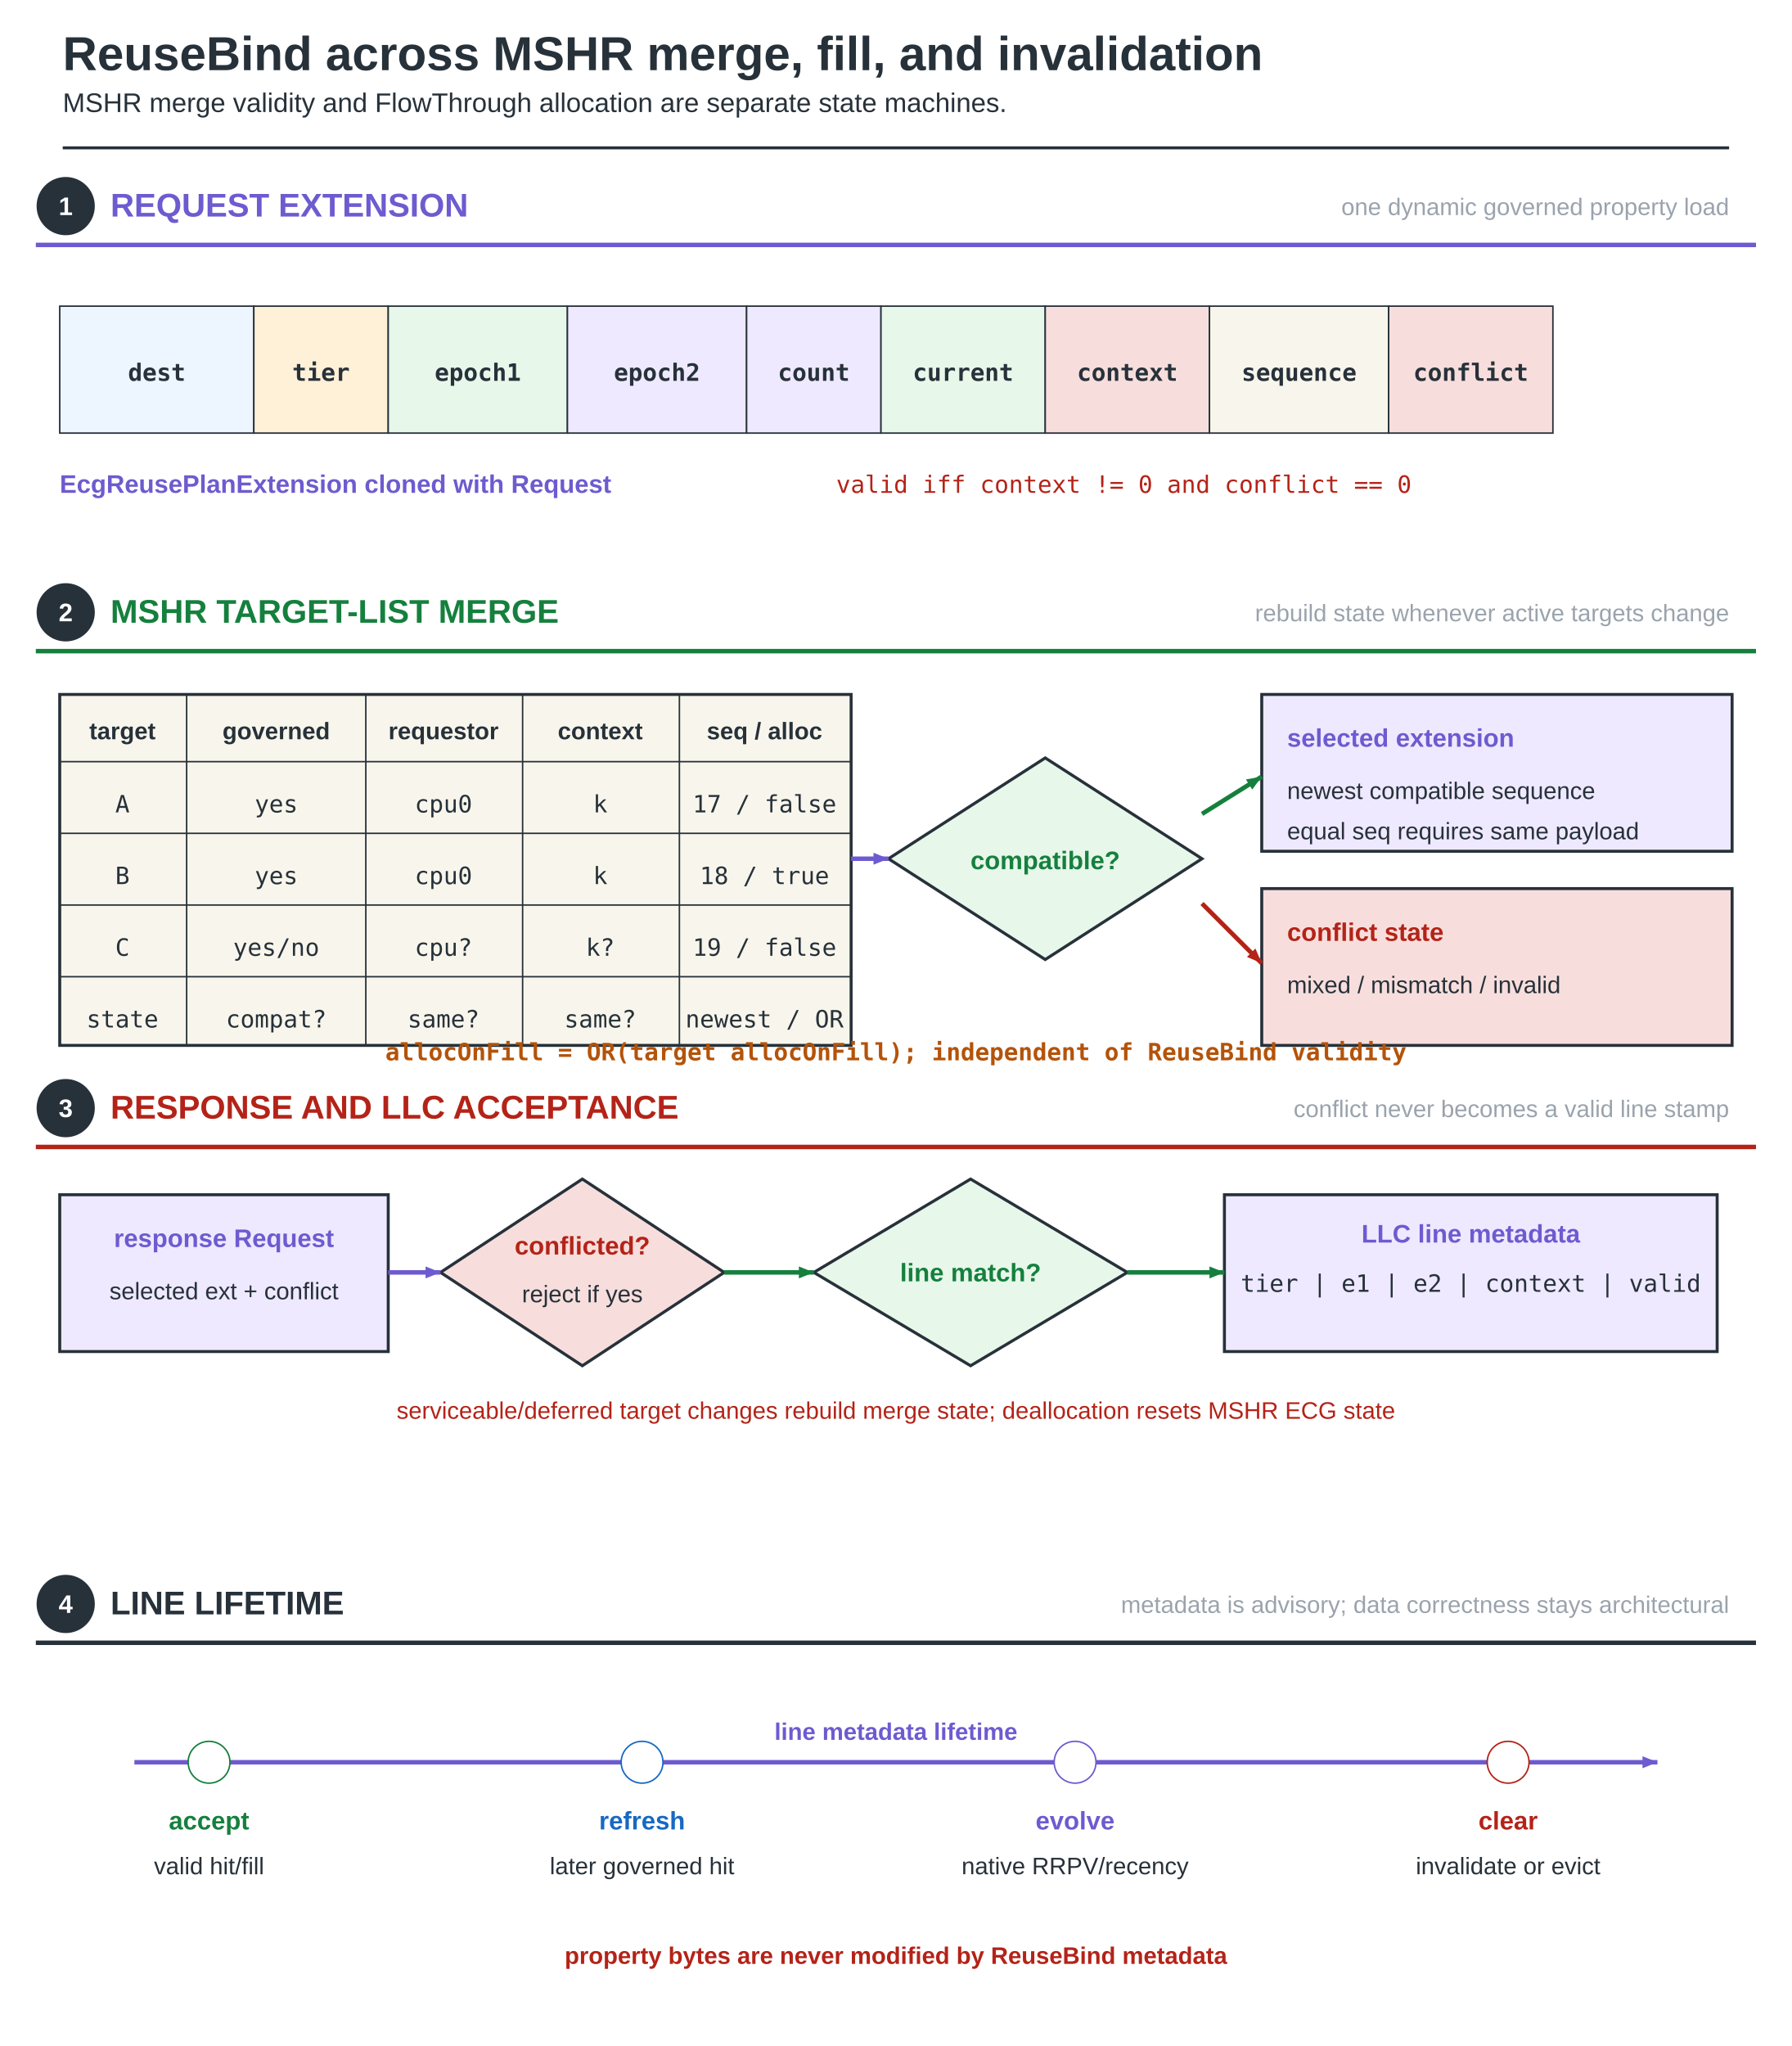
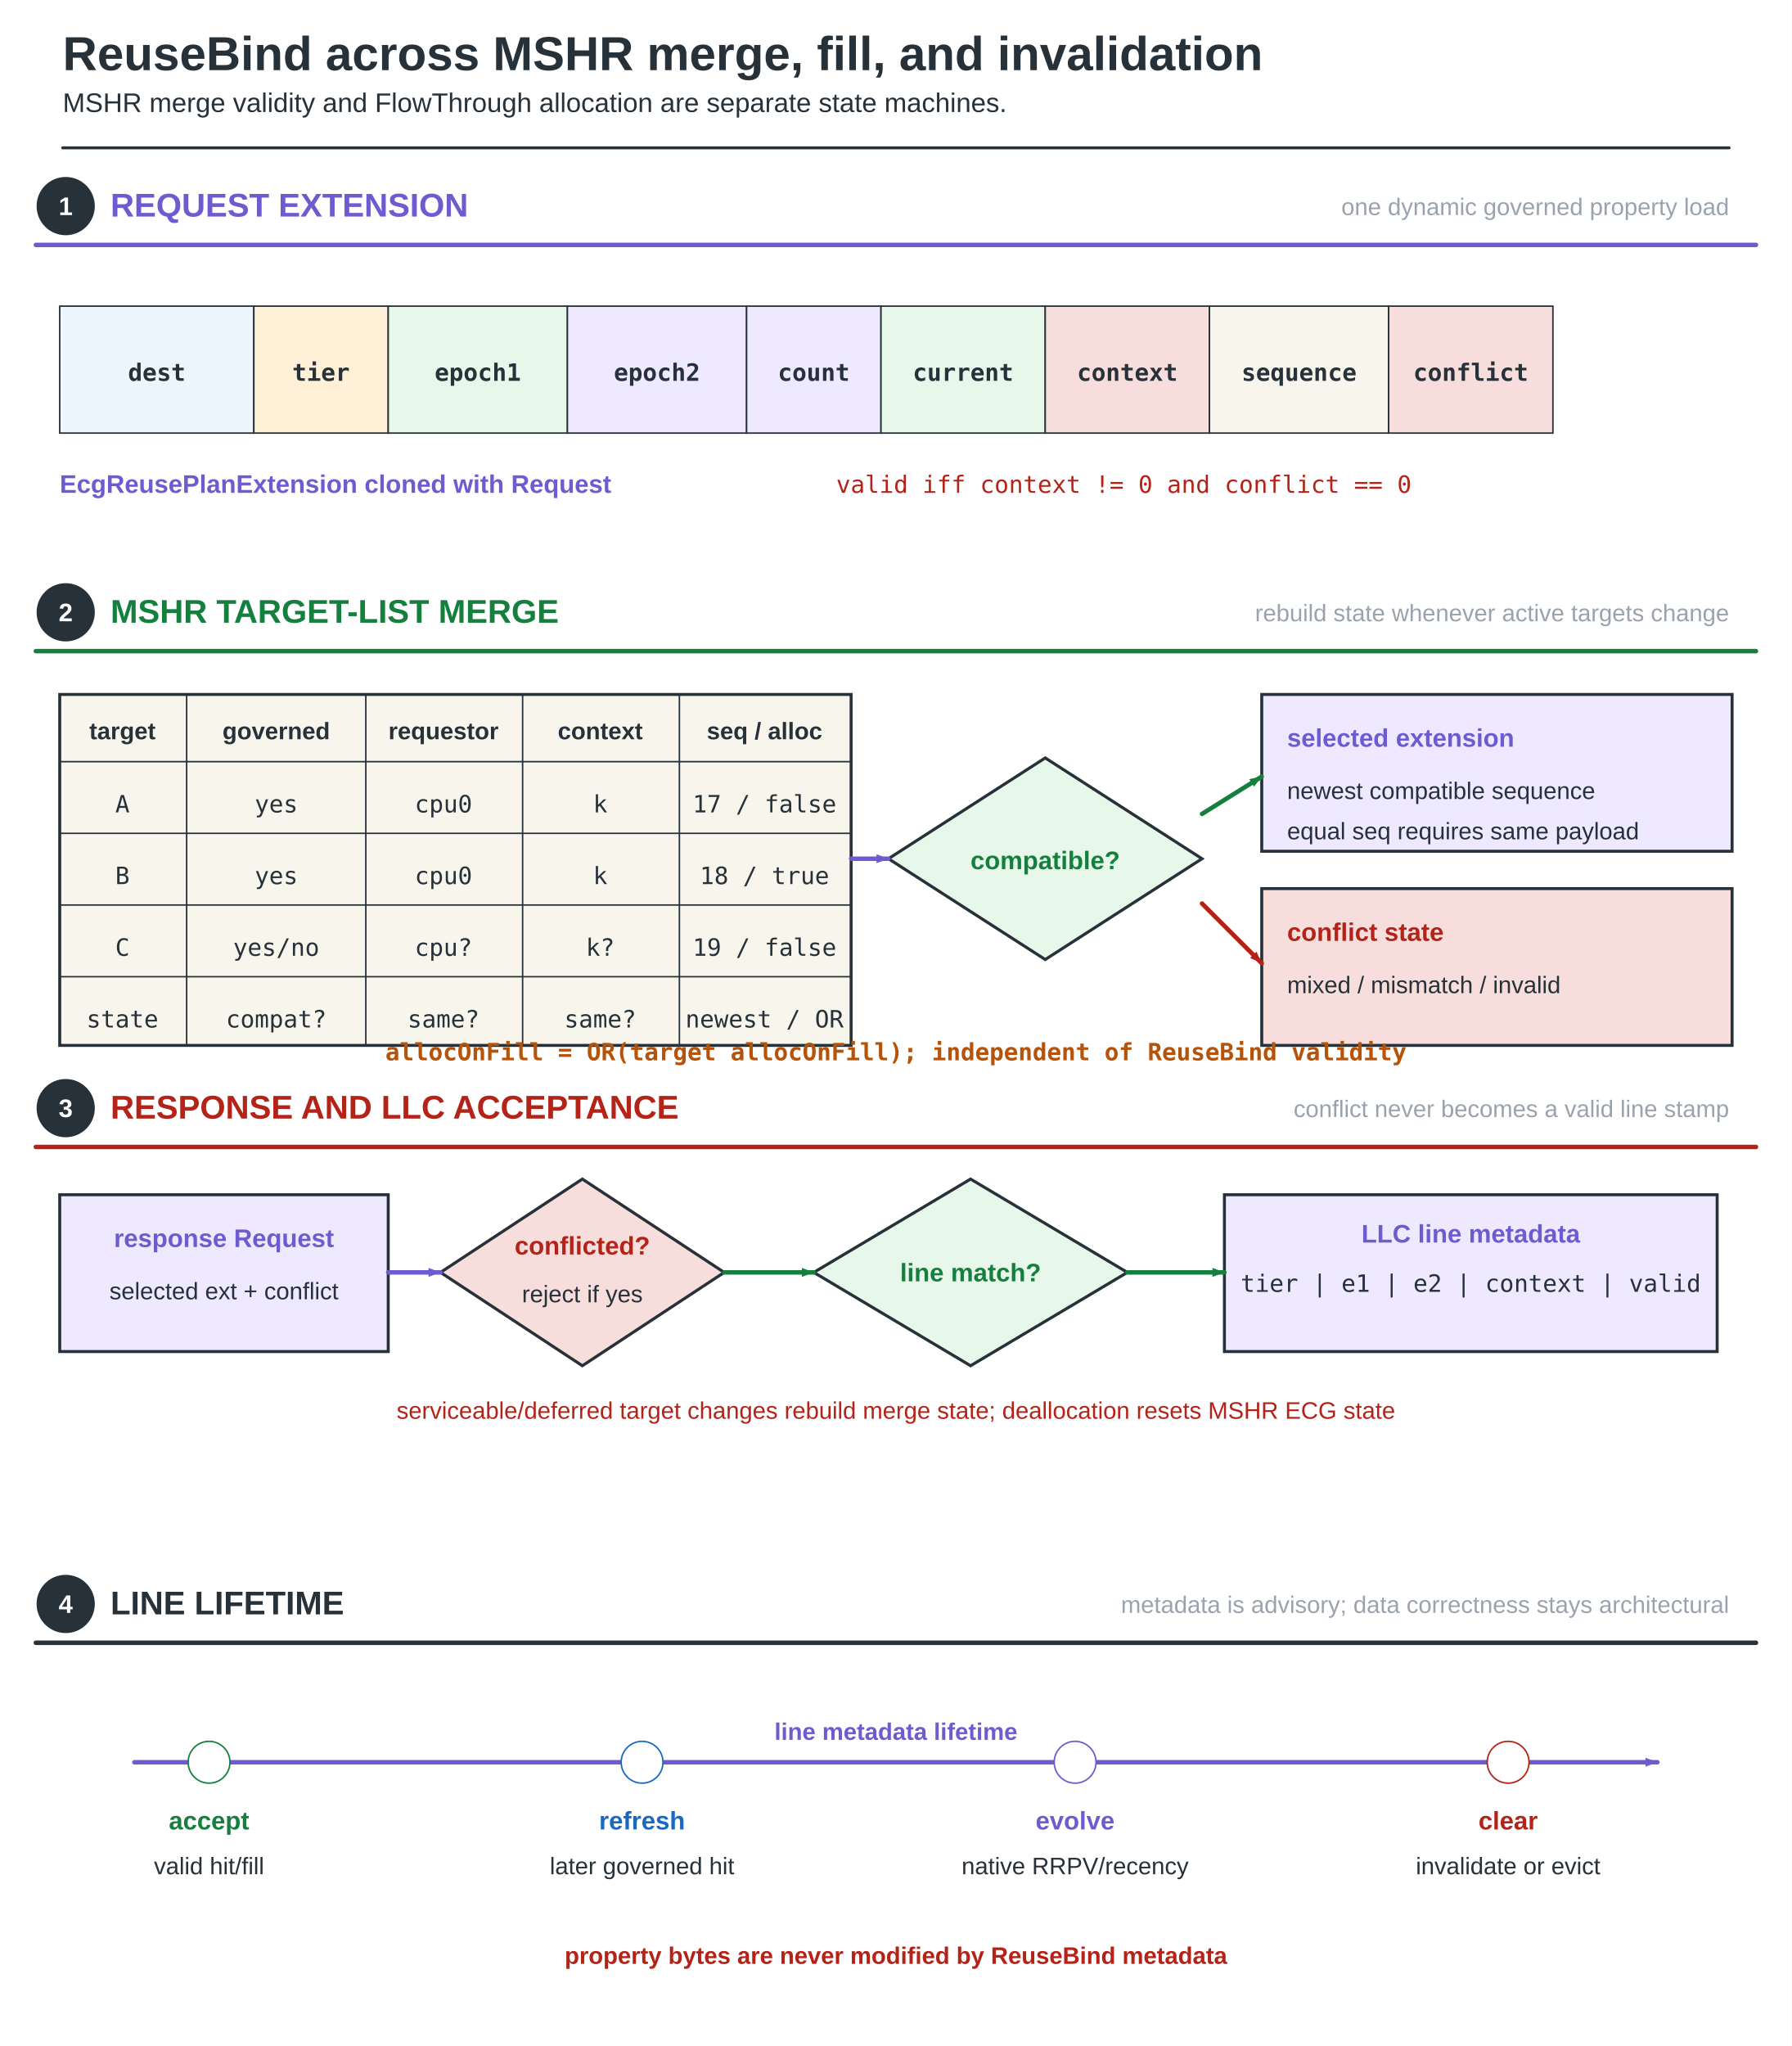
<svg xmlns="http://www.w3.org/2000/svg" width="1200" height="1370" viewBox="0 0 1200 1370" role="img" aria-labelledby="title desc" fill="#27313A" data-figure-schema="ecg-public/v1">
  <defs>
-     <marker id="arrow-blue" viewBox="0 0 10 8" markerWidth="10" markerHeight="8" refX="10" refY="4" orient="auto" markerUnits="userSpaceOnUse">
-       <path d="M0 0 L10 4 L0 8 Z" fill="#1769C2" />
+     <marker id="arrow-blue" viewBox="0 0 8 6" markerWidth="8" markerHeight="6" refX="8" refY="3" orient="auto" markerUnits="userSpaceOnUse">
+       <path d="M0 0 L8 3 L0 6 Z" fill="#1769C2" />
    </marker>
-     <marker id="arrow-green" viewBox="0 0 10 8" markerWidth="10" markerHeight="8" refX="10" refY="4" orient="auto" markerUnits="userSpaceOnUse">
-       <path d="M0 0 L10 4 L0 8 Z" fill="#15803D" />
+     <marker id="arrow-green" viewBox="0 0 8 6" markerWidth="8" markerHeight="6" refX="8" refY="3" orient="auto" markerUnits="userSpaceOnUse">
+       <path d="M0 0 L8 3 L0 6 Z" fill="#15803D" />
    </marker>
-     <marker id="arrow-amber" viewBox="0 0 10 8" markerWidth="10" markerHeight="8" refX="10" refY="4" orient="auto" markerUnits="userSpaceOnUse">
-       <path d="M0 0 L10 4 L0 8 Z" fill="#B45309" />
+     <marker id="arrow-amber" viewBox="0 0 8 6" markerWidth="8" markerHeight="6" refX="8" refY="3" orient="auto" markerUnits="userSpaceOnUse">
+       <path d="M0 0 L8 3 L0 6 Z" fill="#B45309" />
    </marker>
-     <marker id="arrow-red" viewBox="0 0 10 8" markerWidth="10" markerHeight="8" refX="10" refY="4" orient="auto" markerUnits="userSpaceOnUse">
-       <path d="M0 0 L10 4 L0 8 Z" fill="#B42318" />
+     <marker id="arrow-red" viewBox="0 0 8 6" markerWidth="8" markerHeight="6" refX="8" refY="3" orient="auto" markerUnits="userSpaceOnUse">
+       <path d="M0 0 L8 3 L0 6 Z" fill="#B42318" />
    </marker>
-     <marker id="arrow-purple" viewBox="0 0 10 8" markerWidth="10" markerHeight="8" refX="10" refY="4" orient="auto" markerUnits="userSpaceOnUse">
-       <path d="M0 0 L10 4 L0 8 Z" fill="#6D5BD0" />
+     <marker id="arrow-purple" viewBox="0 0 8 6" markerWidth="8" markerHeight="6" refX="8" refY="3" orient="auto" markerUnits="userSpaceOnUse">
+       <path d="M0 0 L8 3 L0 6 Z" fill="#6D5BD0" />
    </marker>
-     <marker id="arrow-gray" viewBox="0 0 10 8" markerWidth="10" markerHeight="8" refX="10" refY="4" orient="auto" markerUnits="userSpaceOnUse">
-       <path d="M0 0 L10 4 L0 8 Z" fill="#9AA3AD" />
+     <marker id="arrow-gray" viewBox="0 0 8 6" markerWidth="8" markerHeight="6" refX="8" refY="3" orient="auto" markerUnits="userSpaceOnUse">
+       <path d="M0 0 L8 3 L0 6 Z" fill="#9AA3AD" />
    </marker>
-     <marker id="arrow-ink" viewBox="0 0 10 8" markerWidth="10" markerHeight="8" refX="10" refY="4" orient="auto" markerUnits="userSpaceOnUse">
-       <path d="M0 0 L10 4 L0 8 Z" fill="#27313A" />
+     <marker id="arrow-ink" viewBox="0 0 8 6" markerWidth="8" markerHeight="6" refX="8" refY="3" orient="auto" markerUnits="userSpaceOnUse">
+       <path d="M0 0 L8 3 L0 6 Z" fill="#27313A" />
    </marker>
    <style>
      :root { color-scheme: light dark; }
      @media (prefers-color-scheme: dark) {
        [fill="#FFFFFF"]{fill:#1E2327}[stroke="#FFFFFF"]{stroke:#1E2327}
        [fill="#F8F6EC"]{fill:#252A2E}[stroke="#F8F6EC"]{stroke:#252A2E}
        [fill="#EDF5FF"]{fill:#273846}[stroke="#EDF5FF"]{stroke:#273846}
        [fill="#E7F7EA"]{fill:#24382A}[stroke="#E7F7EA"]{stroke:#24382A}
        [fill="#FFF0D8"]{fill:#3B3122}[stroke="#FFF0D8"]{stroke:#3B3122}
        [fill="#F7DEDC"]{fill:#3D292A}[stroke="#F7DEDC"]{stroke:#3D292A}
        [fill="#EEE9FF"]{fill:#302C3C}[stroke="#EEE9FF"]{stroke:#302C3C}
        [fill="#27313A"]{fill:#ECE7DD}[stroke="#27313A"]{stroke:#ECE7DD}
        [fill="#9AA3AD"]{fill:#747D86}[stroke="#9AA3AD"]{stroke:#747D86}
        [fill="#1769C2"]{fill:#63A8FF}[stroke="#1769C2"]{stroke:#63A8FF}
        [fill="#15803D"]{fill:#63D68B}[stroke="#15803D"]{stroke:#63D68B}
        [fill="#B45309"]{fill:#F0B35A}[stroke="#B45309"]{stroke:#F0B35A}
        [fill="#6D5BD0"]{fill:#A79BF0}[stroke="#6D5BD0"]{stroke:#A79BF0}
        [fill="#B42318"]{fill:#F09B95}[stroke="#B42318"]{stroke:#F09B95}
      }
      .sans{font-family:Arial,Helvetica,sans-serif}
      .mono{font-family:"SFMono-Regular",Consolas,monospace}
      .title{font-size:32px;font-weight:700}
      .subtitle{font-size:18px}
      .heading{font-size:22px;font-weight:700}
      .label{font-size:17px;font-weight:700}
      .body{font-size:16px}
</style>
  </defs>
  <rect x="0" y="0" width="1200" height="1370" fill="#FFFFFF" />
  <text x="42" y="47" text-anchor="start" class="sans title" fill="#27313A" font-weight="700">ReuseBind across MSHR merge, fill, and invalidation</text>
  <text x="42" y="75" text-anchor="start" class="sans subtitle" fill="#27313A">MSHR merge validity and FlowThrough allocation are separate state machines.</text>
-   <line x1="42" y1="99" x2="1158" y2="99" stroke="#27313A" stroke-width="2" />
+   <line x1="42" y1="99" x2="1158" y2="99" stroke="#27313A" stroke-width="2" stroke-linecap="round" vector-effect="non-scaling-stroke" />
  <circle cx="44" cy="138" r="19" fill="#27313A" stroke="#27313A" stroke-width="1" />
  <text x="44" y="144" text-anchor="middle" class="sans label" fill="#FFFFFF" font-weight="700">1</text>
  <text x="74" y="145" text-anchor="start" class="sans heading" fill="#6D5BD0" font-weight="700">REQUEST EXTENSION</text>
  <text x="1158" y="144" text-anchor="end" class="sans body" fill="#9AA3AD">one dynamic governed property load</text>
-   <line x1="24" y1="164" x2="1176" y2="164" stroke="#6D5BD0" stroke-width="3" />
-   <rect x="40" y="205" width="130" height="85" rx="0" fill="#EDF5FF" stroke="#27313A" stroke-width="1" />
+   <line x1="24" y1="164" x2="1176" y2="164" stroke="#6D5BD0" stroke-width="3" stroke-linecap="round" vector-effect="non-scaling-stroke" />
+   <rect x="40" y="205" width="130" height="85" rx="0" fill="#EDF5FF" stroke="#27313A" stroke-width="1" data-shape="rect" data-x="40" data-y="205" data-width="130" data-height="85" />
  <text x="105.0" y="255" text-anchor="middle" class="mono body" fill="#27313A" font-weight="700">dest</text>
-   <rect x="170" y="205" width="90" height="85" rx="0" fill="#FFF0D8" stroke="#27313A" stroke-width="1" />
+   <rect x="170" y="205" width="90" height="85" rx="0" fill="#FFF0D8" stroke="#27313A" stroke-width="1" data-shape="rect" data-x="170" data-y="205" data-width="90" data-height="85" />
  <text x="215.0" y="255" text-anchor="middle" class="mono body" fill="#27313A" font-weight="700">tier</text>
-   <rect x="260" y="205" width="120" height="85" rx="0" fill="#E7F7EA" stroke="#27313A" stroke-width="1" />
+   <rect x="260" y="205" width="120" height="85" rx="0" fill="#E7F7EA" stroke="#27313A" stroke-width="1" data-shape="rect" data-x="260" data-y="205" data-width="120" data-height="85" />
  <text x="320.0" y="255" text-anchor="middle" class="mono body" fill="#27313A" font-weight="700">epoch1</text>
-   <rect x="380" y="205" width="120" height="85" rx="0" fill="#EEE9FF" stroke="#27313A" stroke-width="1" />
+   <rect x="380" y="205" width="120" height="85" rx="0" fill="#EEE9FF" stroke="#27313A" stroke-width="1" data-shape="rect" data-x="380" data-y="205" data-width="120" data-height="85" />
  <text x="440.0" y="255" text-anchor="middle" class="mono body" fill="#27313A" font-weight="700">epoch2</text>
-   <rect x="500" y="205" width="90" height="85" rx="0" fill="#EEE9FF" stroke="#27313A" stroke-width="1" />
+   <rect x="500" y="205" width="90" height="85" rx="0" fill="#EEE9FF" stroke="#27313A" stroke-width="1" data-shape="rect" data-x="500" data-y="205" data-width="90" data-height="85" />
  <text x="545.0" y="255" text-anchor="middle" class="mono body" fill="#27313A" font-weight="700">count</text>
-   <rect x="590" y="205" width="110" height="85" rx="0" fill="#E7F7EA" stroke="#27313A" stroke-width="1" />
+   <rect x="590" y="205" width="110" height="85" rx="0" fill="#E7F7EA" stroke="#27313A" stroke-width="1" data-shape="rect" data-x="590" data-y="205" data-width="110" data-height="85" />
  <text x="645.0" y="255" text-anchor="middle" class="mono body" fill="#27313A" font-weight="700">current</text>
-   <rect x="700" y="205" width="110" height="85" rx="0" fill="#F7DEDC" stroke="#27313A" stroke-width="1" />
+   <rect x="700" y="205" width="110" height="85" rx="0" fill="#F7DEDC" stroke="#27313A" stroke-width="1" data-shape="rect" data-x="700" data-y="205" data-width="110" data-height="85" />
  <text x="755.0" y="255" text-anchor="middle" class="mono body" fill="#27313A" font-weight="700">context</text>
-   <rect x="810" y="205" width="120" height="85" rx="0" fill="#F8F6EC" stroke="#27313A" stroke-width="1" />
+   <rect x="810" y="205" width="120" height="85" rx="0" fill="#F8F6EC" stroke="#27313A" stroke-width="1" data-shape="rect" data-x="810" data-y="205" data-width="120" data-height="85" />
  <text x="870.0" y="255" text-anchor="middle" class="mono body" fill="#27313A" font-weight="700">sequence</text>
-   <rect x="930" y="205" width="110" height="85" rx="0" fill="#F7DEDC" stroke="#27313A" stroke-width="1" />
+   <rect x="930" y="205" width="110" height="85" rx="0" fill="#F7DEDC" stroke="#27313A" stroke-width="1" data-shape="rect" data-x="930" data-y="205" data-width="110" data-height="85" />
  <text x="985.0" y="255" text-anchor="middle" class="mono body" fill="#27313A" font-weight="700">conflict</text>
  <text x="40" y="330" text-anchor="start" class="sans label" fill="#6D5BD0" font-weight="700">EcgReusePlanExtension cloned with Request</text>
  <text x="560" y="330" text-anchor="start" class="mono body" fill="#B42318">valid iff context != 0 and conflict == 0</text>
  <circle cx="44" cy="410" r="19" fill="#27313A" stroke="#27313A" stroke-width="1" />
  <text x="44" y="416" text-anchor="middle" class="sans label" fill="#FFFFFF" font-weight="700">2</text>
  <text x="74" y="417" text-anchor="start" class="sans heading" fill="#15803D" font-weight="700">MSHR TARGET-LIST MERGE</text>
  <text x="1158" y="416" text-anchor="end" class="sans body" fill="#9AA3AD">rebuild state whenever active targets change</text>
-   <line x1="24" y1="436" x2="1176" y2="436" stroke="#15803D" stroke-width="3" />
-   <rect x="40" y="465" width="530" height="235" rx="0" fill="#F8F6EC" stroke="#27313A" stroke-width="2" />
-   <line x1="40" y1="510" x2="570" y2="510" stroke="#27313A" stroke-width="1" />
-   <line x1="40" y1="558" x2="570" y2="558" stroke="#27313A" stroke-width="1" />
-   <line x1="40" y1="606" x2="570" y2="606" stroke="#27313A" stroke-width="1" />
-   <line x1="40" y1="654" x2="570" y2="654" stroke="#27313A" stroke-width="1" />
-   <line x1="125" y1="465" x2="125" y2="700" stroke="#27313A" stroke-width="1" />
-   <line x1="245" y1="465" x2="245" y2="700" stroke="#27313A" stroke-width="1" />
-   <line x1="350" y1="465" x2="350" y2="700" stroke="#27313A" stroke-width="1" />
-   <line x1="455" y1="465" x2="455" y2="700" stroke="#27313A" stroke-width="1" />
+   <line x1="24" y1="436" x2="1176" y2="436" stroke="#15803D" stroke-width="3" stroke-linecap="round" vector-effect="non-scaling-stroke" />
+   <rect x="40" y="465" width="530" height="235" rx="0" fill="#F8F6EC" stroke="#27313A" stroke-width="2" data-shape="rect" data-x="40" data-y="465" data-width="530" data-height="235" />
+   <line x1="40" y1="510" x2="570" y2="510" stroke="#27313A" stroke-width="1" stroke-linecap="round" vector-effect="non-scaling-stroke" />
+   <line x1="40" y1="558" x2="570" y2="558" stroke="#27313A" stroke-width="1" stroke-linecap="round" vector-effect="non-scaling-stroke" />
+   <line x1="40" y1="606" x2="570" y2="606" stroke="#27313A" stroke-width="1" stroke-linecap="round" vector-effect="non-scaling-stroke" />
+   <line x1="40" y1="654" x2="570" y2="654" stroke="#27313A" stroke-width="1" stroke-linecap="round" vector-effect="non-scaling-stroke" />
+   <line x1="125" y1="465" x2="125" y2="700" stroke="#27313A" stroke-width="1" stroke-linecap="round" vector-effect="non-scaling-stroke" />
+   <line x1="245" y1="465" x2="245" y2="700" stroke="#27313A" stroke-width="1" stroke-linecap="round" vector-effect="non-scaling-stroke" />
+   <line x1="350" y1="465" x2="350" y2="700" stroke="#27313A" stroke-width="1" stroke-linecap="round" vector-effect="non-scaling-stroke" />
+   <line x1="455" y1="465" x2="455" y2="700" stroke="#27313A" stroke-width="1" stroke-linecap="round" vector-effect="non-scaling-stroke" />
  <text x="82" y="495" text-anchor="middle" class="sans body" fill="#27313A" font-weight="700">target</text>
  <text x="185" y="495" text-anchor="middle" class="sans body" fill="#27313A" font-weight="700">governed</text>
  <text x="297" y="495" text-anchor="middle" class="sans body" fill="#27313A" font-weight="700">requestor</text>
  <text x="402" y="495" text-anchor="middle" class="sans body" fill="#27313A" font-weight="700">context</text>
  <text x="512" y="495" text-anchor="middle" class="sans body" fill="#27313A" font-weight="700">seq / alloc</text>
  <text x="82" y="544" text-anchor="middle" class="mono body" fill="#27313A">A</text>
  <text x="185" y="544" text-anchor="middle" class="mono body" fill="#27313A">yes</text>
  <text x="297" y="544" text-anchor="middle" class="mono body" fill="#27313A">cpu0</text>
  <text x="402" y="544" text-anchor="middle" class="mono body" fill="#27313A">k</text>
  <text x="512" y="544" text-anchor="middle" class="mono body" fill="#27313A">17 / false</text>
  <text x="82" y="592" text-anchor="middle" class="mono body" fill="#27313A">B</text>
  <text x="185" y="592" text-anchor="middle" class="mono body" fill="#27313A">yes</text>
  <text x="297" y="592" text-anchor="middle" class="mono body" fill="#27313A">cpu0</text>
  <text x="402" y="592" text-anchor="middle" class="mono body" fill="#27313A">k</text>
  <text x="512" y="592" text-anchor="middle" class="mono body" fill="#27313A">18 / true</text>
  <text x="82" y="640" text-anchor="middle" class="mono body" fill="#27313A">C</text>
  <text x="185" y="640" text-anchor="middle" class="mono body" fill="#27313A">yes/no</text>
  <text x="297" y="640" text-anchor="middle" class="mono body" fill="#27313A">cpu?</text>
  <text x="402" y="640" text-anchor="middle" class="mono body" fill="#27313A">k?</text>
  <text x="512" y="640" text-anchor="middle" class="mono body" fill="#27313A">19 / false</text>
  <text x="82" y="688" text-anchor="middle" class="mono body" fill="#27313A">state</text>
  <text x="185" y="688" text-anchor="middle" class="mono body" fill="#27313A">compat?</text>
  <text x="297" y="688" text-anchor="middle" class="mono body" fill="#27313A">same?</text>
  <text x="402" y="688" text-anchor="middle" class="mono body" fill="#27313A">same?</text>
  <text x="512" y="688" text-anchor="middle" class="mono body" fill="#27313A">newest / OR</text>
  <polygon points="700,507.5 805.0,575 700,642.5 595.0,575" fill="#E7F7EA" stroke="#27313A" stroke-width="2" data-shape="diamond" data-cx="700" data-cy="575" data-width="210" data-height="135" />
  <text x="700" y="582" text-anchor="middle" class="sans label" fill="#15803D" font-weight="700">compatible?</text>
-   <path d="M570 575 L595 575" fill="none" stroke="#6D5BD0" stroke-width="3" marker-end="url(#arrow-purple)" data-flow-kind="control" data-flow-label="target" />
-   <rect x="845" y="465" width="315" height="105" rx="0" fill="#EEE9FF" stroke="#27313A" stroke-width="2" />
+   <path d="M570 575 L595 575" fill="none" stroke="#6D5BD0" stroke-width="3" stroke-linecap="round" stroke-linejoin="round" vector-effect="non-scaling-stroke" marker-end="url(#arrow-purple)" data-flow-kind="control" data-flow-underlay="false" data-flow-label="target" />
+   <rect x="845" y="465" width="315" height="105" rx="0" fill="#EEE9FF" stroke="#27313A" stroke-width="2" data-shape="rect" data-x="845" data-y="465" data-width="315" data-height="105" />
  <text x="862" y="500" text-anchor="start" class="sans label" fill="#6D5BD0" font-weight="700">selected extension</text>
  <text x="862" y="535" text-anchor="start" class="sans body" fill="#27313A">newest compatible sequence</text>
  <text x="862" y="562" text-anchor="start" class="sans body" fill="#27313A">equal seq requires same payload</text>
-   <rect x="845" y="595" width="315" height="105" rx="0" fill="#F7DEDC" stroke="#27313A" stroke-width="2" />
+   <rect x="845" y="595" width="315" height="105" rx="0" fill="#F7DEDC" stroke="#27313A" stroke-width="2" data-shape="rect" data-x="845" data-y="595" data-width="315" data-height="105" />
  <text x="862" y="630" text-anchor="start" class="sans label" fill="#B42318" font-weight="700">conflict state</text>
  <text x="862" y="665" text-anchor="start" class="sans body" fill="#27313A">mixed / mismatch / invalid</text>
-   <path d="M805 545 L845 520" fill="none" stroke="#15803D" stroke-width="3" marker-end="url(#arrow-green)" data-flow-kind="control" data-flow-label="selected extension" />
-   <path d="M805 605 L845 645" fill="none" stroke="#B42318" stroke-width="3" marker-end="url(#arrow-red)" data-flow-kind="control" data-flow-label="conflict state" />
+   <path d="M805 545 L845 520" fill="none" stroke="#15803D" stroke-width="3" stroke-linecap="round" stroke-linejoin="round" vector-effect="non-scaling-stroke" marker-end="url(#arrow-green)" data-flow-kind="control" data-flow-underlay="false" data-flow-label="selected extension" />
+   <path d="M805 605 L845 645" fill="none" stroke="#B42318" stroke-width="3" stroke-linecap="round" stroke-linejoin="round" vector-effect="non-scaling-stroke" marker-end="url(#arrow-red)" data-flow-kind="control" data-flow-underlay="false" data-flow-label="conflict state" />
  <text x="600" y="710" text-anchor="middle" class="mono body" fill="#B45309" font-weight="700">allocOnFill = OR(target allocOnFill); independent of ReuseBind validity</text>
  <circle cx="44" cy="742" r="19" fill="#27313A" stroke="#27313A" stroke-width="1" />
  <text x="44" y="748" text-anchor="middle" class="sans label" fill="#FFFFFF" font-weight="700">3</text>
  <text x="74" y="749" text-anchor="start" class="sans heading" fill="#B42318" font-weight="700">RESPONSE AND LLC ACCEPTANCE</text>
  <text x="1158" y="748" text-anchor="end" class="sans body" fill="#9AA3AD">conflict never becomes a valid line stamp</text>
-   <line x1="24" y1="768" x2="1176" y2="768" stroke="#B42318" stroke-width="3" />
-   <rect x="40" y="800" width="220" height="105" rx="0" fill="#EEE9FF" stroke="#27313A" stroke-width="2" />
+   <line x1="24" y1="768" x2="1176" y2="768" stroke="#B42318" stroke-width="3" stroke-linecap="round" vector-effect="non-scaling-stroke" />
+   <rect x="40" y="800" width="220" height="105" rx="0" fill="#EEE9FF" stroke="#27313A" stroke-width="2" data-shape="rect" data-x="40" data-y="800" data-width="220" data-height="105" />
  <text x="150" y="835" text-anchor="middle" class="sans label" fill="#6D5BD0" font-weight="700">response Request</text>
  <text x="150" y="870" text-anchor="middle" class="sans body" fill="#27313A">selected ext + conflict</text>
  <polygon points="390,789.5 485.0,852 390,914.5 295.0,852" fill="#F7DEDC" stroke="#27313A" stroke-width="2" data-shape="diamond" data-cx="390" data-cy="852" data-width="190" data-height="125" />
  <text x="390" y="840" text-anchor="middle" class="sans label" fill="#B42318" font-weight="700">conflicted?</text>
  <text x="390" y="872" text-anchor="middle" class="sans body" fill="#27313A">reject if yes</text>
  <polygon points="650,789.5 755.0,852 650,914.5 545.0,852" fill="#E7F7EA" stroke="#27313A" stroke-width="2" data-shape="diamond" data-cx="650" data-cy="852" data-width="210" data-height="125" />
  <text x="650" y="858" text-anchor="middle" class="sans label" fill="#15803D" font-weight="700">line match?</text>
-   <rect x="820" y="800" width="330" height="105" rx="0" fill="#EEE9FF" stroke="#27313A" stroke-width="2" />
+   <rect x="820" y="800" width="330" height="105" rx="0" fill="#EEE9FF" stroke="#27313A" stroke-width="2" data-shape="rect" data-x="820" data-y="800" data-width="330" data-height="105" />
  <text x="985" y="832" text-anchor="middle" class="sans label" fill="#6D5BD0" font-weight="700">LLC line metadata</text>
  <text x="985" y="865" text-anchor="middle" class="mono body" fill="#27313A">tier | e1 | e2 | context | valid</text>
-   <path d="M260 852 L295 852" fill="none" stroke="#6D5BD0" stroke-width="3" marker-end="url(#arrow-purple)" data-flow-kind="control" data-flow-label="response Request" />
-   <path d="M485 852 L545 852" fill="none" stroke="#15803D" stroke-width="3" marker-end="url(#arrow-green)" data-flow-kind="control" data-flow-label="conflicted?" />
-   <path d="M755 852 L820 852" fill="none" stroke="#15803D" stroke-width="3" marker-end="url(#arrow-green)" data-flow-kind="control" data-flow-label="line match?" />
+   <path d="M260 852 L295 852" fill="none" stroke="#6D5BD0" stroke-width="3" stroke-linecap="round" stroke-linejoin="round" vector-effect="non-scaling-stroke" marker-end="url(#arrow-purple)" data-flow-kind="control" data-flow-underlay="false" data-flow-label="response Request" />
+   <path d="M485 852 L545 852" fill="none" stroke="#15803D" stroke-width="3" stroke-linecap="round" stroke-linejoin="round" vector-effect="non-scaling-stroke" marker-end="url(#arrow-green)" data-flow-kind="control" data-flow-underlay="false" data-flow-label="conflicted?" />
+   <path d="M755 852 L820 852" fill="none" stroke="#15803D" stroke-width="3" stroke-linecap="round" stroke-linejoin="round" vector-effect="non-scaling-stroke" marker-end="url(#arrow-green)" data-flow-kind="control" data-flow-underlay="false" data-flow-label="line match?" />
  <text x="600" y="950" text-anchor="middle" class="sans body" fill="#B42318">serviceable/deferred target changes rebuild merge state; deallocation resets MSHR ECG state</text>
  <circle cx="44" cy="1074" r="19" fill="#27313A" stroke="#27313A" stroke-width="1" />
  <text x="44" y="1080" text-anchor="middle" class="sans label" fill="#FFFFFF" font-weight="700">4</text>
  <text x="74" y="1081" text-anchor="start" class="sans heading" fill="#27313A" font-weight="700">LINE LIFETIME</text>
  <text x="1158" y="1080" text-anchor="end" class="sans body" fill="#9AA3AD">metadata is advisory; data correctness stays architectural</text>
-   <line x1="24" y1="1100" x2="1176" y2="1100" stroke="#27313A" stroke-width="3" />
-   <path d="M90 1180 L1110 1180" fill="none" stroke="#6D5BD0" stroke-width="3" marker-end="url(#arrow-purple)" data-flow-kind="control" data-flow-label="line metadata lifetime" />
-   <text x="600" y="1165" text-anchor="middle" class="sans body" fill="#6D5BD0" font-weight="700">line metadata lifetime</text>
+   <line x1="24" y1="1100" x2="1176" y2="1100" stroke="#27313A" stroke-width="3" stroke-linecap="round" vector-effect="non-scaling-stroke" />
+   <path d="M90 1180 L1110 1180" fill="none" stroke="#6D5BD0" stroke-width="3" stroke-linecap="round" stroke-linejoin="round" vector-effect="non-scaling-stroke" marker-end="url(#arrow-purple)" data-flow-kind="control" data-flow-underlay="false" data-flow-label="line metadata lifetime" />
+   <text x="600" y="1165" text-anchor="middle" class="sans body" fill="#6D5BD0" stroke="#FFFFFF" stroke-width="4" paint-order="stroke fill" stroke-linejoin="round" font-weight="700">line metadata lifetime</text>
  <circle cx="140" cy="1180" r="14" fill="#FFFFFF" stroke="#15803D" stroke-width="1" />
  <text x="140" y="1225" text-anchor="middle" class="sans label" fill="#15803D" font-weight="700">accept</text>
  <text x="140" y="1255" text-anchor="middle" class="sans body" fill="#27313A">valid hit/fill</text>
  <circle cx="430" cy="1180" r="14" fill="#FFFFFF" stroke="#1769C2" stroke-width="1" />
  <text x="430" y="1225" text-anchor="middle" class="sans label" fill="#1769C2" font-weight="700">refresh</text>
  <text x="430" y="1255" text-anchor="middle" class="sans body" fill="#27313A">later governed hit</text>
  <circle cx="720" cy="1180" r="14" fill="#FFFFFF" stroke="#6D5BD0" stroke-width="1" />
  <text x="720" y="1225" text-anchor="middle" class="sans label" fill="#6D5BD0" font-weight="700">evolve</text>
  <text x="720" y="1255" text-anchor="middle" class="sans body" fill="#27313A">native RRPV/recency</text>
  <circle cx="1010" cy="1180" r="14" fill="#FFFFFF" stroke="#B42318" stroke-width="1" />
  <text x="1010" y="1225" text-anchor="middle" class="sans label" fill="#B42318" font-weight="700">clear</text>
  <text x="1010" y="1255" text-anchor="middle" class="sans body" fill="#27313A">invalidate or evict</text>
  <text x="600" y="1315" text-anchor="middle" class="sans body" fill="#B42318" font-weight="700">property bytes are never modified by ReuseBind metadata</text>
</svg>
